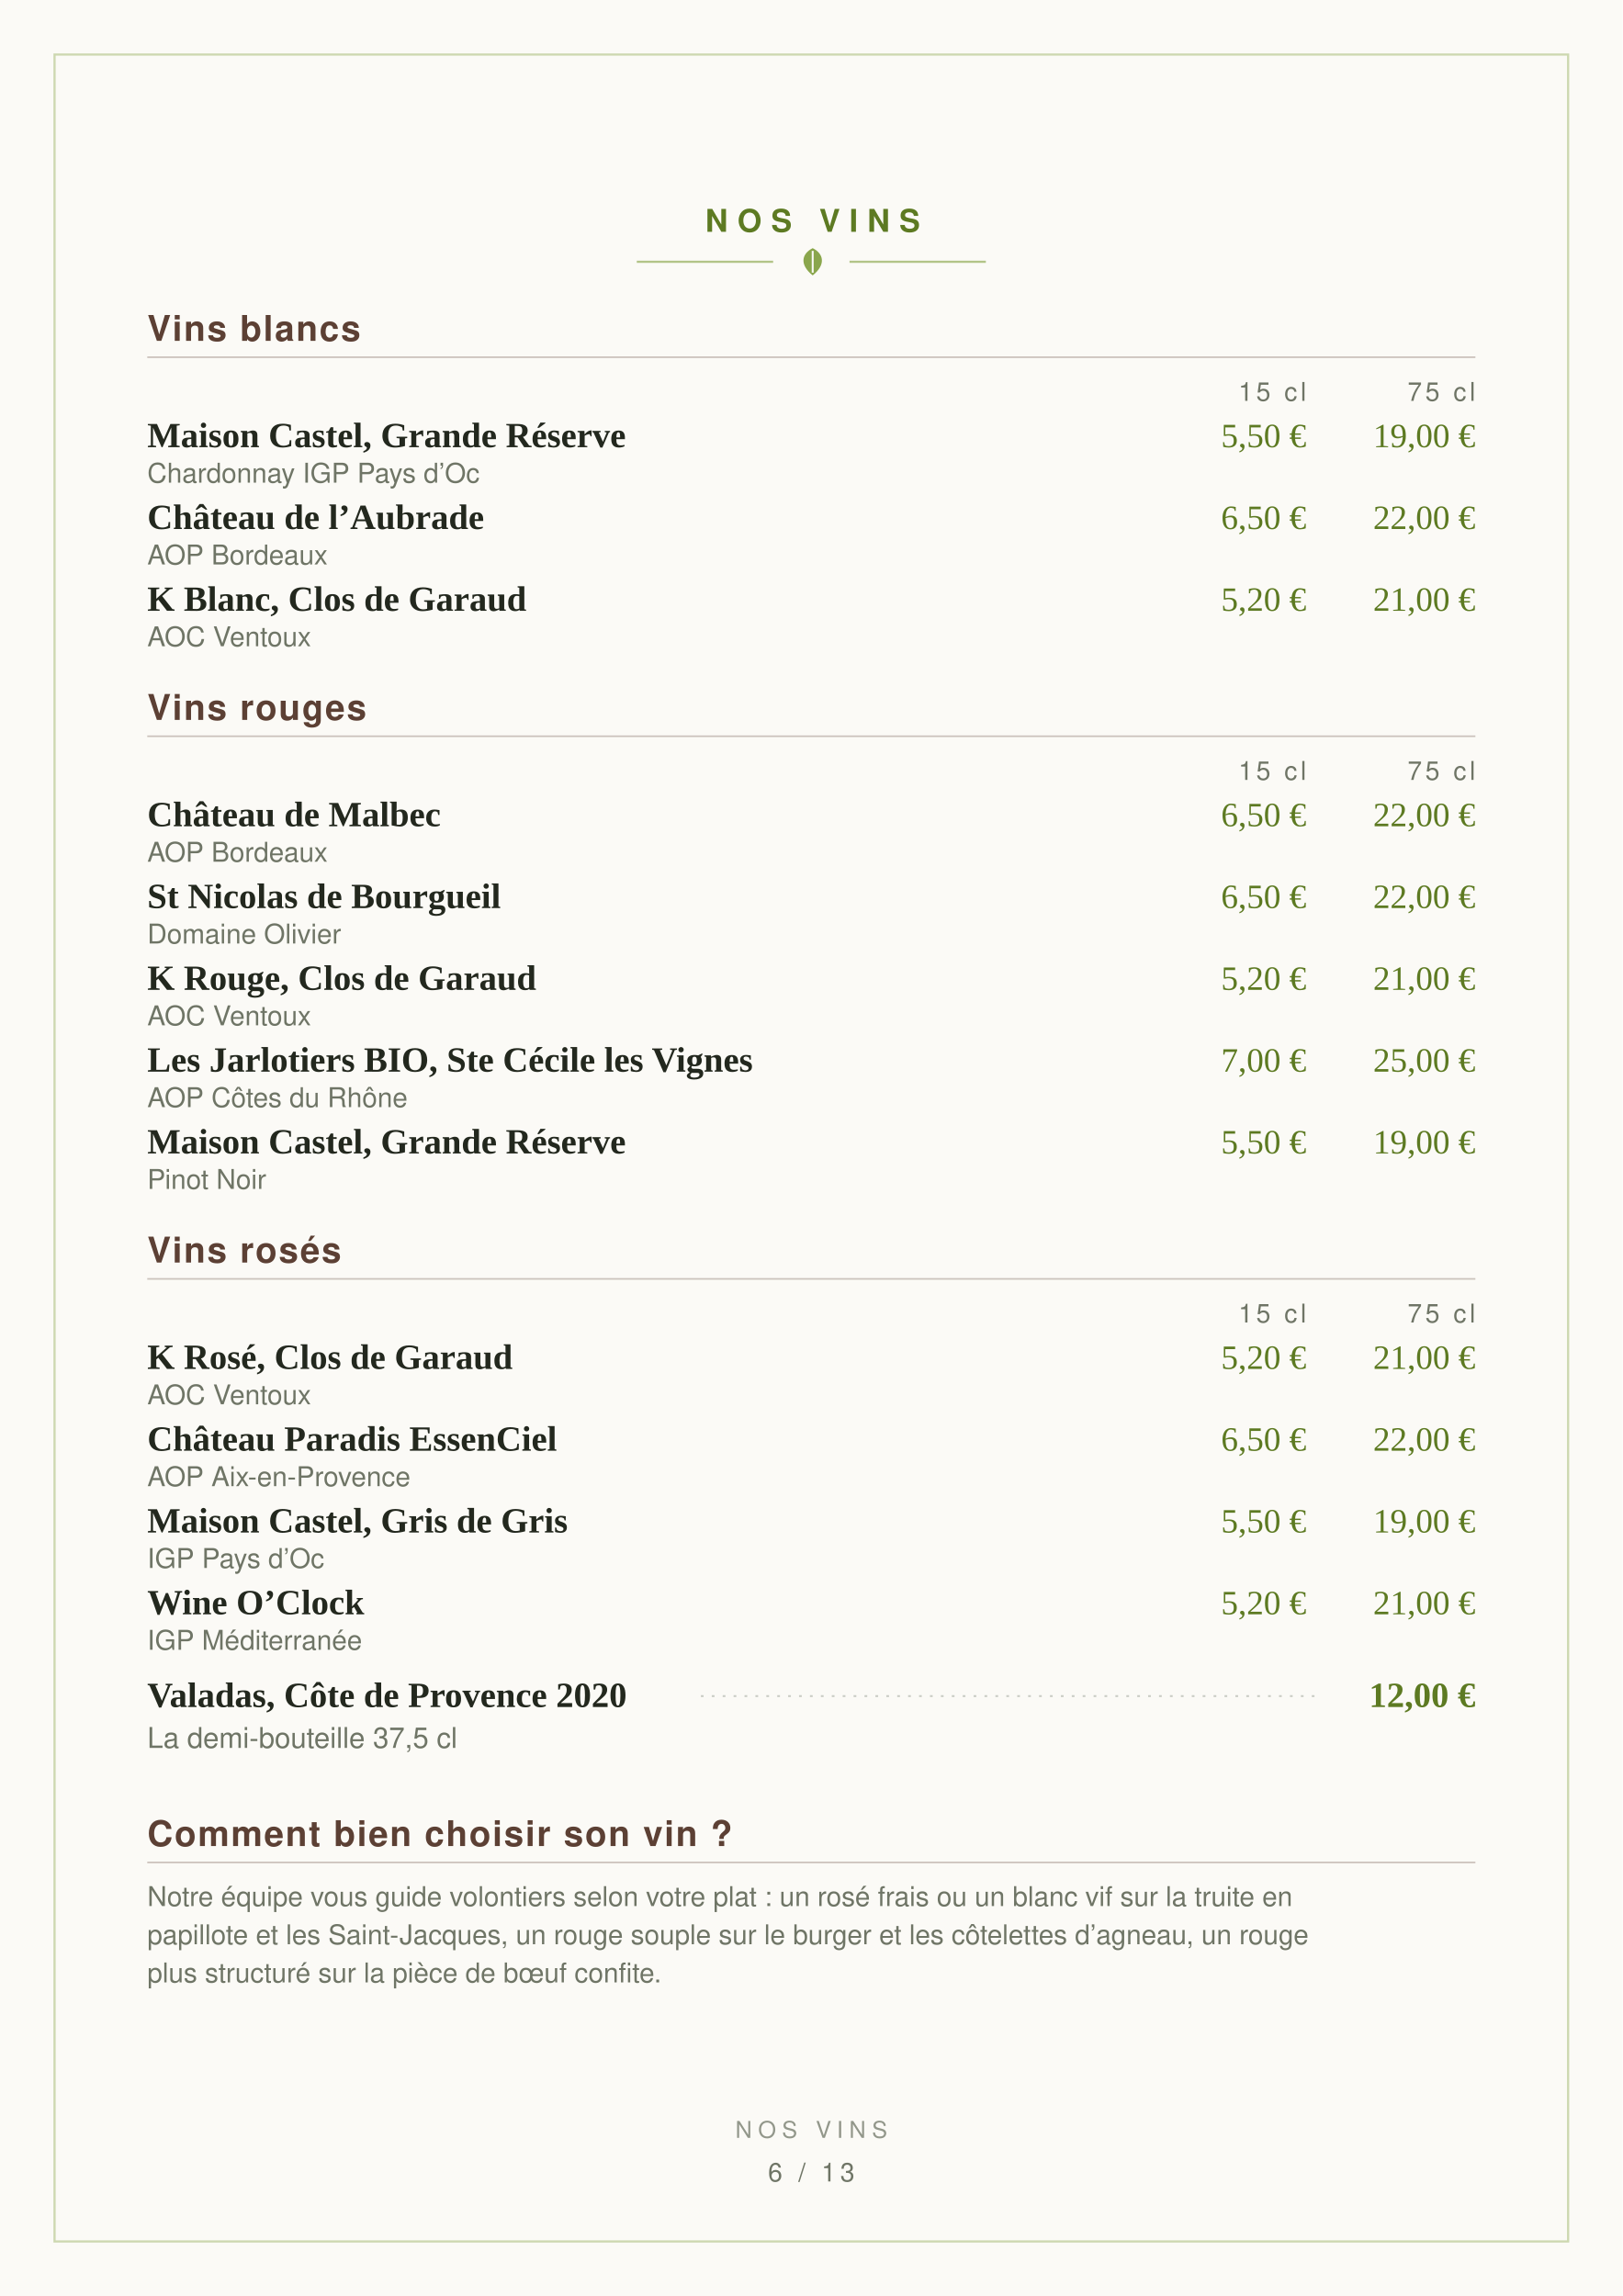
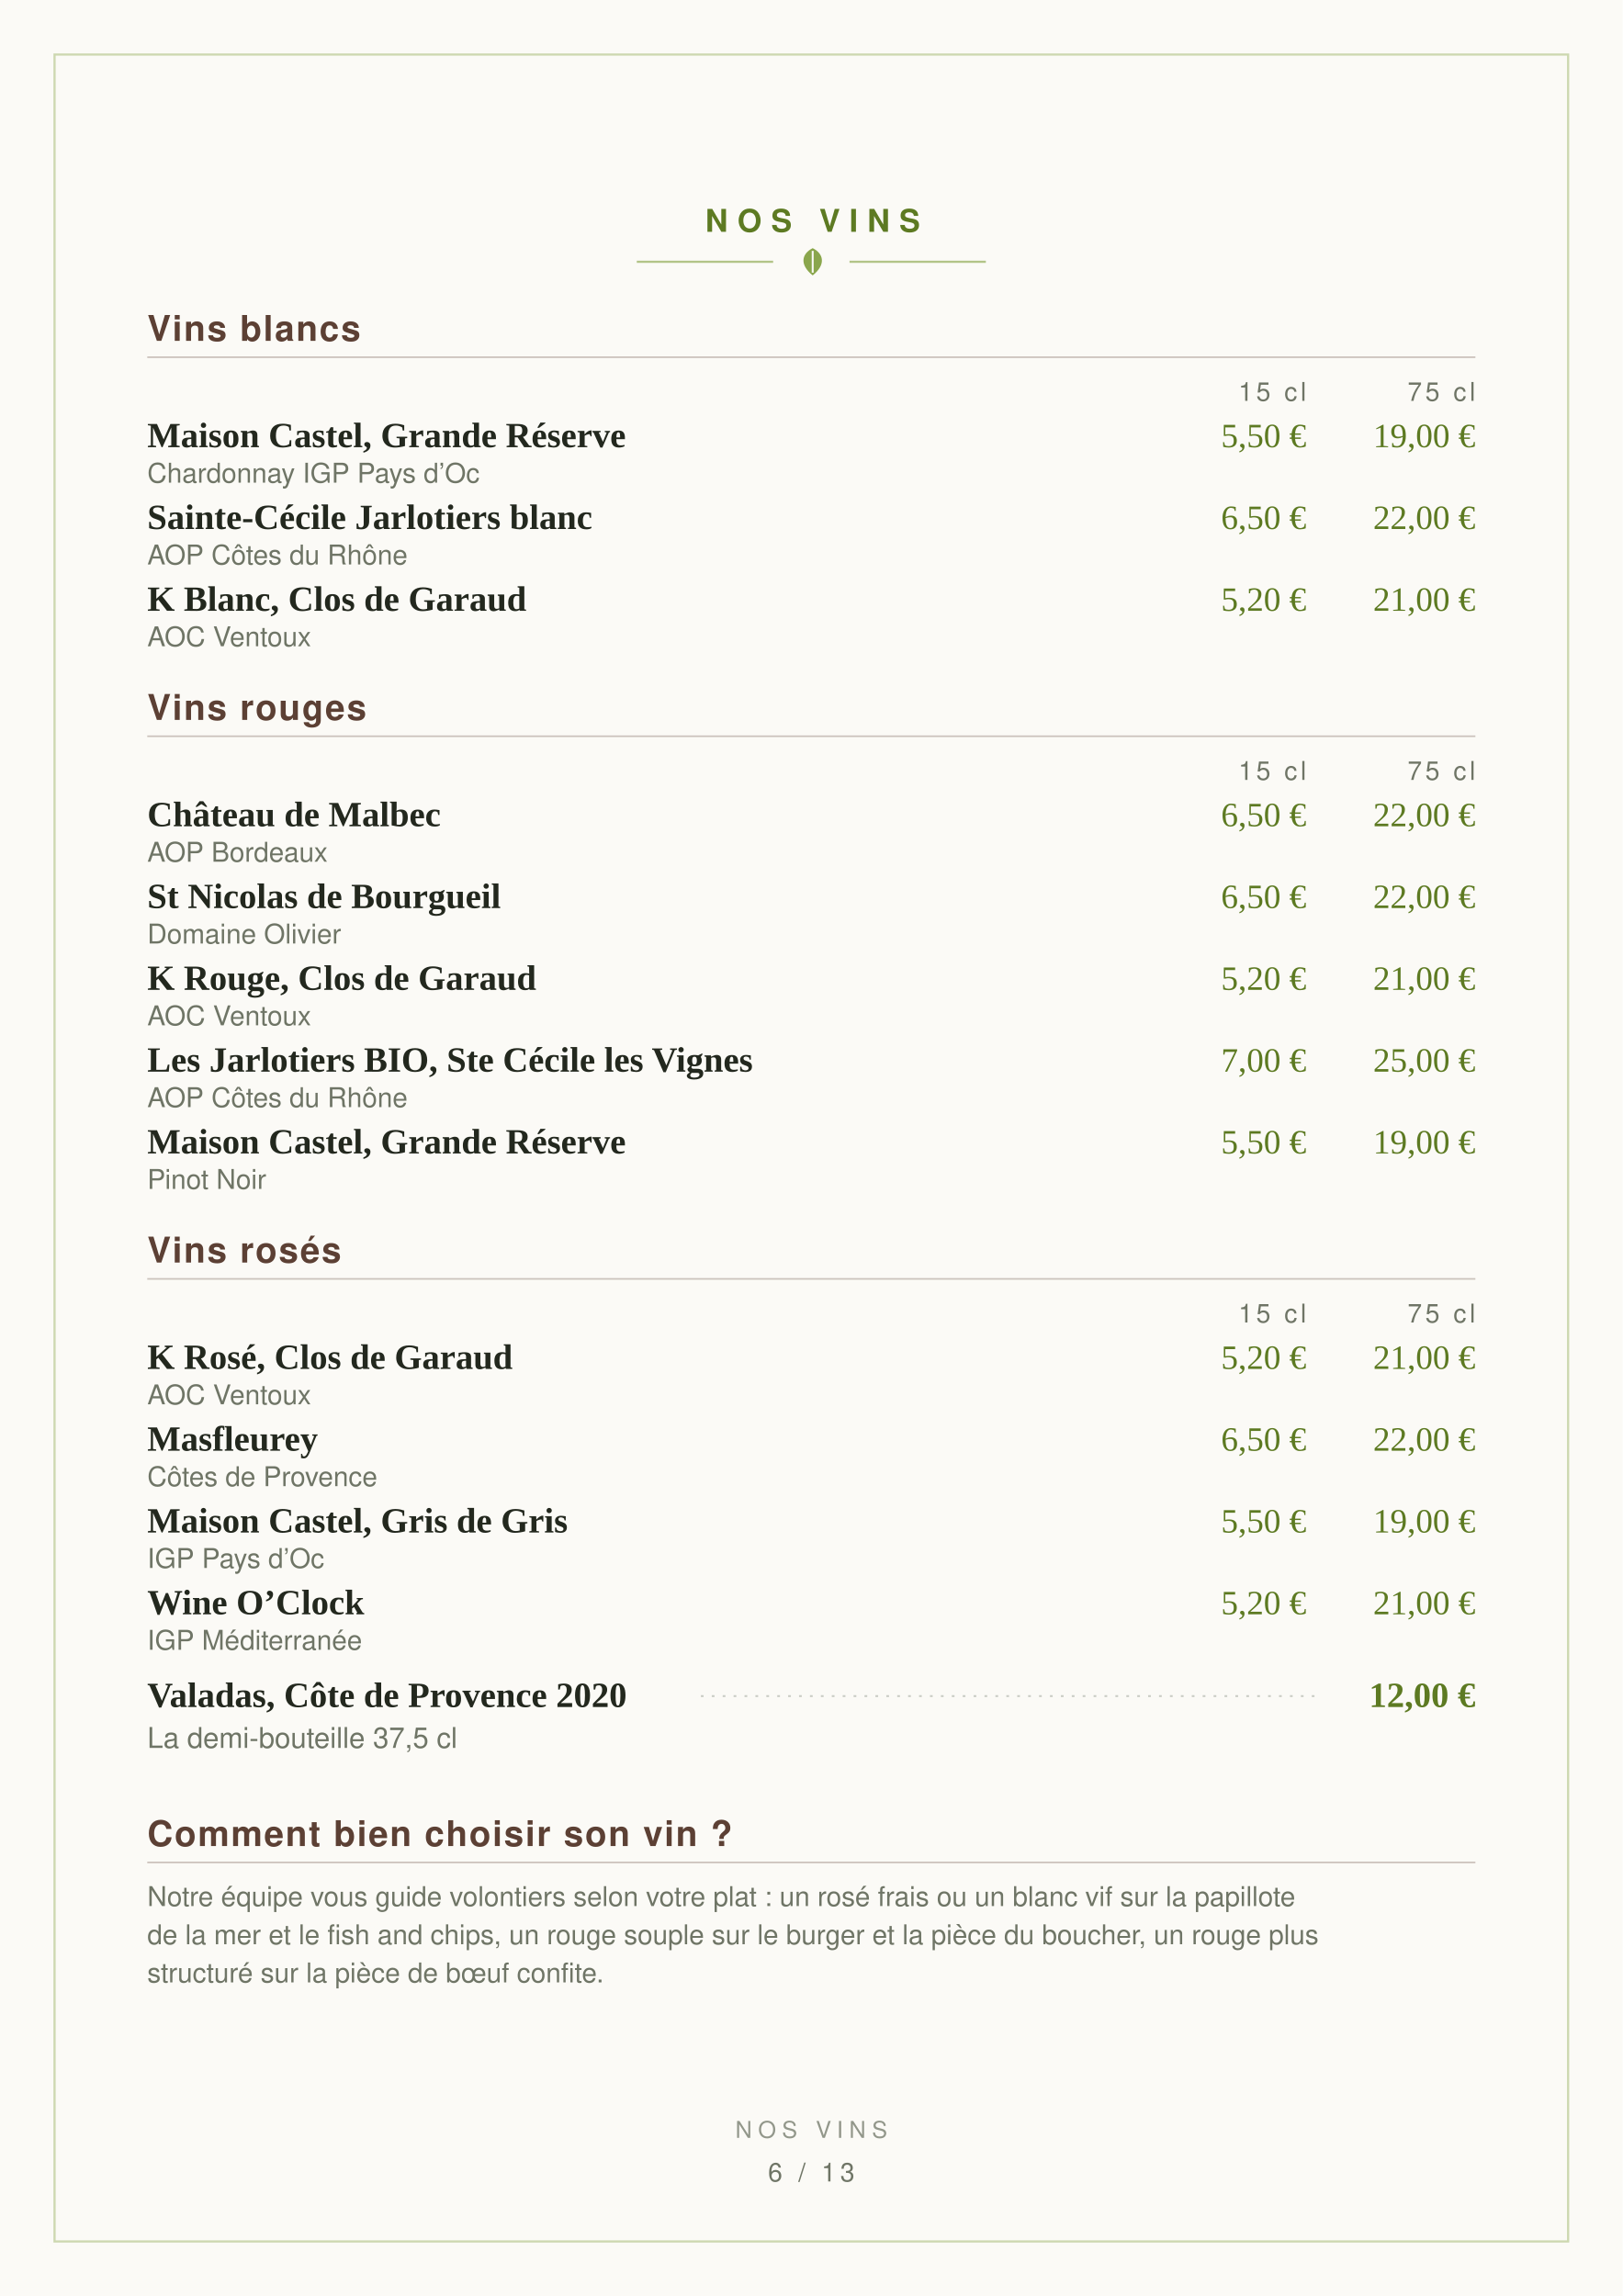
<svg xmlns="http://www.w3.org/2000/svg" viewBox="0 0 595 842" width="595" height="842" role="img">
  <rect width="595" height="842" fill="#fbfaf6" />
  <rect x="20" y="20" width="555" height="802" fill="none" stroke="#77982e" stroke-width=".8" opacity=".35" />
  <g transform="translate(0,5)">
    <text x="298" y="80" font-family="'Helvetica Neue', Helvetica, Arial, sans-serif" font-size="11.5" fill="#5d7a22" text-anchor="middle" font-weight="600" letter-spacing="3.4">NOS VINS</text>
    <line x1="233.5" y1="91" x2="283.5" y2="91" stroke="#77982e" stroke-width=".8" opacity=".55" />
    <line x1="311.5" y1="91" x2="361.5" y2="91" stroke="#77982e" stroke-width=".8" opacity=".55" />
    <g transform="translate(298,91)" fill="#77982e" opacity=".85">
      <path d="M0,-5 C4,-3 5,1 0,5 C-5,1 -4,-3 0,-5 Z" />
      <line x1="0" y1="-4" x2="0" y2="4" stroke="#fbfaf6" stroke-width=".7" />
    </g>
    <text x="54" y="120" font-family="'Helvetica Neue', Helvetica, Arial, sans-serif" font-size="13" fill="#5c4034" text-anchor="start" font-weight="600" letter-spacing=".6">Vins blancs</text>
    <line x1="54" y1="126" x2="541" y2="126" stroke="#5c4034" stroke-width=".6" opacity=".3" />
    <text x="479" y="142" font-family="'Helvetica Neue', Helvetica, Arial, sans-serif" font-size="9.5" fill="#6f7566" text-anchor="end" font-weight="normal" letter-spacing="1.2">15 cl</text>
    <text x="541" y="142" font-family="'Helvetica Neue', Helvetica, Arial, sans-serif" font-size="9.5" fill="#6f7566" text-anchor="end" font-weight="normal" letter-spacing="1.2">75 cl</text>
    <text x="54" y="159" font-family="Georgia, 'Times New Roman', serif" font-size="13" fill="#23281e" text-anchor="start" font-weight="bold" letter-spacing="0">Maison Castel, Grande Réserve</text>
    <text x="479" y="159" font-family="Georgia, 'Times New Roman', serif" font-size="12.5" fill="#5d7a22" text-anchor="end" font-weight="normal" letter-spacing="0">5,50 €</text>
    <text x="541" y="159" font-family="Georgia, 'Times New Roman', serif" font-size="12.5" fill="#5d7a22" text-anchor="end" font-weight="normal" letter-spacing="0">19,00 €</text>
    <text x="54" y="172" font-family="'Helvetica Neue', Helvetica, Arial, sans-serif" font-size="10" fill="#6f7566" text-anchor="start" font-weight="normal" letter-spacing="0">Chardonnay IGP Pays d’Oc</text>
-     <text x="54" y="189" font-family="Georgia, 'Times New Roman', serif" font-size="13" fill="#23281e" text-anchor="start" font-weight="bold" letter-spacing="0">Château de l’Aubrade</text>
+     <text x="54" y="189" font-family="Georgia, 'Times New Roman', serif" font-size="13" fill="#23281e" text-anchor="start" font-weight="bold" letter-spacing="0">Sainte-Cécile Jarlotiers blanc</text>
    <text x="479" y="189" font-family="Georgia, 'Times New Roman', serif" font-size="12.5" fill="#5d7a22" text-anchor="end" font-weight="normal" letter-spacing="0">6,50 €</text>
    <text x="541" y="189" font-family="Georgia, 'Times New Roman', serif" font-size="12.5" fill="#5d7a22" text-anchor="end" font-weight="normal" letter-spacing="0">22,00 €</text>
-     <text x="54" y="202" font-family="'Helvetica Neue', Helvetica, Arial, sans-serif" font-size="10" fill="#6f7566" text-anchor="start" font-weight="normal" letter-spacing="0">AOP Bordeaux</text>
+     <text x="54" y="202" font-family="'Helvetica Neue', Helvetica, Arial, sans-serif" font-size="10" fill="#6f7566" text-anchor="start" font-weight="normal" letter-spacing="0">AOP Côtes du Rhône</text>
    <text x="54" y="219" font-family="Georgia, 'Times New Roman', serif" font-size="13" fill="#23281e" text-anchor="start" font-weight="bold" letter-spacing="0">K Blanc, Clos de Garaud</text>
    <text x="479" y="219" font-family="Georgia, 'Times New Roman', serif" font-size="12.5" fill="#5d7a22" text-anchor="end" font-weight="normal" letter-spacing="0">5,20 €</text>
    <text x="541" y="219" font-family="Georgia, 'Times New Roman', serif" font-size="12.5" fill="#5d7a22" text-anchor="end" font-weight="normal" letter-spacing="0">21,00 €</text>
    <text x="54" y="232" font-family="'Helvetica Neue', Helvetica, Arial, sans-serif" font-size="10" fill="#6f7566" text-anchor="start" font-weight="normal" letter-spacing="0">AOC Ventoux</text>
    <text x="54" y="259" font-family="'Helvetica Neue', Helvetica, Arial, sans-serif" font-size="13" fill="#5c4034" text-anchor="start" font-weight="600" letter-spacing=".6">Vins rouges</text>
    <line x1="54" y1="265" x2="541" y2="265" stroke="#5c4034" stroke-width=".6" opacity=".3" />
    <text x="479" y="281" font-family="'Helvetica Neue', Helvetica, Arial, sans-serif" font-size="9.5" fill="#6f7566" text-anchor="end" font-weight="normal" letter-spacing="1.2">15 cl</text>
    <text x="541" y="281" font-family="'Helvetica Neue', Helvetica, Arial, sans-serif" font-size="9.5" fill="#6f7566" text-anchor="end" font-weight="normal" letter-spacing="1.2">75 cl</text>
    <text x="54" y="298" font-family="Georgia, 'Times New Roman', serif" font-size="13" fill="#23281e" text-anchor="start" font-weight="bold" letter-spacing="0">Château de Malbec</text>
    <text x="479" y="298" font-family="Georgia, 'Times New Roman', serif" font-size="12.5" fill="#5d7a22" text-anchor="end" font-weight="normal" letter-spacing="0">6,50 €</text>
    <text x="541" y="298" font-family="Georgia, 'Times New Roman', serif" font-size="12.5" fill="#5d7a22" text-anchor="end" font-weight="normal" letter-spacing="0">22,00 €</text>
    <text x="54" y="311" font-family="'Helvetica Neue', Helvetica, Arial, sans-serif" font-size="10" fill="#6f7566" text-anchor="start" font-weight="normal" letter-spacing="0">AOP Bordeaux</text>
    <text x="54" y="328" font-family="Georgia, 'Times New Roman', serif" font-size="13" fill="#23281e" text-anchor="start" font-weight="bold" letter-spacing="0">St Nicolas de Bourgueil</text>
    <text x="479" y="328" font-family="Georgia, 'Times New Roman', serif" font-size="12.5" fill="#5d7a22" text-anchor="end" font-weight="normal" letter-spacing="0">6,50 €</text>
    <text x="541" y="328" font-family="Georgia, 'Times New Roman', serif" font-size="12.5" fill="#5d7a22" text-anchor="end" font-weight="normal" letter-spacing="0">22,00 €</text>
    <text x="54" y="341" font-family="'Helvetica Neue', Helvetica, Arial, sans-serif" font-size="10" fill="#6f7566" text-anchor="start" font-weight="normal" letter-spacing="0">Domaine Olivier</text>
    <text x="54" y="358" font-family="Georgia, 'Times New Roman', serif" font-size="13" fill="#23281e" text-anchor="start" font-weight="bold" letter-spacing="0">K Rouge, Clos de Garaud</text>
    <text x="479" y="358" font-family="Georgia, 'Times New Roman', serif" font-size="12.5" fill="#5d7a22" text-anchor="end" font-weight="normal" letter-spacing="0">5,20 €</text>
    <text x="541" y="358" font-family="Georgia, 'Times New Roman', serif" font-size="12.5" fill="#5d7a22" text-anchor="end" font-weight="normal" letter-spacing="0">21,00 €</text>
    <text x="54" y="371" font-family="'Helvetica Neue', Helvetica, Arial, sans-serif" font-size="10" fill="#6f7566" text-anchor="start" font-weight="normal" letter-spacing="0">AOC Ventoux</text>
    <text x="54" y="388" font-family="Georgia, 'Times New Roman', serif" font-size="13" fill="#23281e" text-anchor="start" font-weight="bold" letter-spacing="0">Les Jarlotiers BIO, Ste Cécile les Vignes</text>
    <text x="479" y="388" font-family="Georgia, 'Times New Roman', serif" font-size="12.5" fill="#5d7a22" text-anchor="end" font-weight="normal" letter-spacing="0">7,00 €</text>
    <text x="541" y="388" font-family="Georgia, 'Times New Roman', serif" font-size="12.5" fill="#5d7a22" text-anchor="end" font-weight="normal" letter-spacing="0">25,00 €</text>
    <text x="54" y="401" font-family="'Helvetica Neue', Helvetica, Arial, sans-serif" font-size="10" fill="#6f7566" text-anchor="start" font-weight="normal" letter-spacing="0">AOP Côtes du Rhône</text>
    <text x="54" y="418" font-family="Georgia, 'Times New Roman', serif" font-size="13" fill="#23281e" text-anchor="start" font-weight="bold" letter-spacing="0">Maison Castel, Grande Réserve</text>
    <text x="479" y="418" font-family="Georgia, 'Times New Roman', serif" font-size="12.5" fill="#5d7a22" text-anchor="end" font-weight="normal" letter-spacing="0">5,50 €</text>
    <text x="541" y="418" font-family="Georgia, 'Times New Roman', serif" font-size="12.5" fill="#5d7a22" text-anchor="end" font-weight="normal" letter-spacing="0">19,00 €</text>
    <text x="54" y="431" font-family="'Helvetica Neue', Helvetica, Arial, sans-serif" font-size="10" fill="#6f7566" text-anchor="start" font-weight="normal" letter-spacing="0">Pinot Noir</text>
    <text x="54" y="458" font-family="'Helvetica Neue', Helvetica, Arial, sans-serif" font-size="13" fill="#5c4034" text-anchor="start" font-weight="600" letter-spacing=".6">Vins rosés</text>
    <line x1="54" y1="464" x2="541" y2="464" stroke="#5c4034" stroke-width=".6" opacity=".3" />
    <text x="479" y="480" font-family="'Helvetica Neue', Helvetica, Arial, sans-serif" font-size="9.5" fill="#6f7566" text-anchor="end" font-weight="normal" letter-spacing="1.2">15 cl</text>
    <text x="541" y="480" font-family="'Helvetica Neue', Helvetica, Arial, sans-serif" font-size="9.5" fill="#6f7566" text-anchor="end" font-weight="normal" letter-spacing="1.2">75 cl</text>
    <text x="54" y="497" font-family="Georgia, 'Times New Roman', serif" font-size="13" fill="#23281e" text-anchor="start" font-weight="bold" letter-spacing="0">K Rosé, Clos de Garaud</text>
    <text x="479" y="497" font-family="Georgia, 'Times New Roman', serif" font-size="12.5" fill="#5d7a22" text-anchor="end" font-weight="normal" letter-spacing="0">5,20 €</text>
    <text x="541" y="497" font-family="Georgia, 'Times New Roman', serif" font-size="12.5" fill="#5d7a22" text-anchor="end" font-weight="normal" letter-spacing="0">21,00 €</text>
    <text x="54" y="510" font-family="'Helvetica Neue', Helvetica, Arial, sans-serif" font-size="10" fill="#6f7566" text-anchor="start" font-weight="normal" letter-spacing="0">AOC Ventoux</text>
-     <text x="54" y="527" font-family="Georgia, 'Times New Roman', serif" font-size="13" fill="#23281e" text-anchor="start" font-weight="bold" letter-spacing="0">Château Paradis EssenCiel</text>
+     <text x="54" y="527" font-family="Georgia, 'Times New Roman', serif" font-size="13" fill="#23281e" text-anchor="start" font-weight="bold" letter-spacing="0">Masfleurey</text>
    <text x="479" y="527" font-family="Georgia, 'Times New Roman', serif" font-size="12.5" fill="#5d7a22" text-anchor="end" font-weight="normal" letter-spacing="0">6,50 €</text>
    <text x="541" y="527" font-family="Georgia, 'Times New Roman', serif" font-size="12.5" fill="#5d7a22" text-anchor="end" font-weight="normal" letter-spacing="0">22,00 €</text>
-     <text x="54" y="540" font-family="'Helvetica Neue', Helvetica, Arial, sans-serif" font-size="10" fill="#6f7566" text-anchor="start" font-weight="normal" letter-spacing="0">AOP Aix-en-Provence</text>
+     <text x="54" y="540" font-family="'Helvetica Neue', Helvetica, Arial, sans-serif" font-size="10" fill="#6f7566" text-anchor="start" font-weight="normal" letter-spacing="0">Côtes de Provence</text>
    <text x="54" y="557" font-family="Georgia, 'Times New Roman', serif" font-size="13" fill="#23281e" text-anchor="start" font-weight="bold" letter-spacing="0">Maison Castel, Gris de Gris</text>
    <text x="479" y="557" font-family="Georgia, 'Times New Roman', serif" font-size="12.5" fill="#5d7a22" text-anchor="end" font-weight="normal" letter-spacing="0">5,50 €</text>
    <text x="541" y="557" font-family="Georgia, 'Times New Roman', serif" font-size="12.5" fill="#5d7a22" text-anchor="end" font-weight="normal" letter-spacing="0">19,00 €</text>
    <text x="54" y="570" font-family="'Helvetica Neue', Helvetica, Arial, sans-serif" font-size="10" fill="#6f7566" text-anchor="start" font-weight="normal" letter-spacing="0">IGP Pays d’Oc</text>
    <text x="54" y="587" font-family="Georgia, 'Times New Roman', serif" font-size="13" fill="#23281e" text-anchor="start" font-weight="bold" letter-spacing="0">Wine O’Clock</text>
    <text x="479" y="587" font-family="Georgia, 'Times New Roman', serif" font-size="12.5" fill="#5d7a22" text-anchor="end" font-weight="normal" letter-spacing="0">5,20 €</text>
    <text x="541" y="587" font-family="Georgia, 'Times New Roman', serif" font-size="12.5" fill="#5d7a22" text-anchor="end" font-weight="normal" letter-spacing="0">21,00 €</text>
    <text x="54" y="600" font-family="'Helvetica Neue', Helvetica, Arial, sans-serif" font-size="10" fill="#6f7566" text-anchor="start" font-weight="normal" letter-spacing="0">IGP Méditerranée</text>
    <text x="54" y="621" font-family="Georgia, 'Times New Roman', serif" font-size="13" fill="#23281e" text-anchor="start" font-weight="bold" letter-spacing="0">Valadas, Côte de Provence 2020</text>
    <text x="541" y="621" font-family="Georgia, 'Times New Roman', serif" font-size="13" fill="#5d7a22" text-anchor="end" font-weight="bold" letter-spacing="0">12,00 €</text>
    <line x1="257" y1="617" x2="482" y2="617" stroke="#6f7566" stroke-width=".7" opacity=".35" stroke-dasharray="1 3" />
    <text x="54" y="636" font-family="'Helvetica Neue', Helvetica, Arial, sans-serif" font-size="10.5" fill="#6f7566" text-anchor="start" font-weight="normal" letter-spacing="0">La demi-bouteille 37,5 cl</text>
    <text x="54" y="672" font-family="'Helvetica Neue', Helvetica, Arial, sans-serif" font-size="13" fill="#5c4034" text-anchor="start" font-weight="600" letter-spacing=".6">Comment bien choisir son vin ?</text>
    <line x1="54" y1="678" x2="541" y2="678" stroke="#5c4034" stroke-width=".6" opacity=".3" />
-     <text x="54" y="694" font-family="'Helvetica Neue', Helvetica, Arial, sans-serif" font-size="10" fill="#6f7566" text-anchor="start" font-weight="normal" letter-spacing="0">Notre équipe vous guide volontiers selon votre plat : un rosé frais ou un blanc vif sur la truite en</text>
-     <text x="54" y="708" font-family="'Helvetica Neue', Helvetica, Arial, sans-serif" font-size="10" fill="#6f7566" text-anchor="start" font-weight="normal" letter-spacing="0">papillote et les Saint-Jacques, un rouge souple sur le burger et les côtelettes d’agneau, un rouge</text>
-     <text x="54" y="722" font-family="'Helvetica Neue', Helvetica, Arial, sans-serif" font-size="10" fill="#6f7566" text-anchor="start" font-weight="normal" letter-spacing="0">plus structuré sur la pièce de bœuf confite.</text>
+     <text x="54" y="694" font-family="'Helvetica Neue', Helvetica, Arial, sans-serif" font-size="10" fill="#6f7566" text-anchor="start" font-weight="normal" letter-spacing="0">Notre équipe vous guide volontiers selon votre plat : un rosé frais ou un blanc vif sur la papillote</text>
+     <text x="54" y="708" font-family="'Helvetica Neue', Helvetica, Arial, sans-serif" font-size="10" fill="#6f7566" text-anchor="start" font-weight="normal" letter-spacing="0">de la mer et le fish and chips, un rouge souple sur le burger et la pièce du boucher, un rouge plus</text>
+     <text x="54" y="722" font-family="'Helvetica Neue', Helvetica, Arial, sans-serif" font-size="10" fill="#6f7566" text-anchor="start" font-weight="normal" letter-spacing="0">structuré sur la pièce de bœuf confite.</text>
  </g>
  <text x="297.5" y="800" font-family="'Helvetica Neue', Helvetica, Arial, sans-serif" font-size="9.5" fill="#6f7566" text-anchor="middle" letter-spacing="1.6">6 / 13</text>
  <text x="297.5" y="784" font-family="'Helvetica Neue', Helvetica, Arial, sans-serif" font-size="8.5" fill="#6f7566" text-anchor="middle" letter-spacing="2.2" opacity=".75">NOS VINS</text>
</svg>
